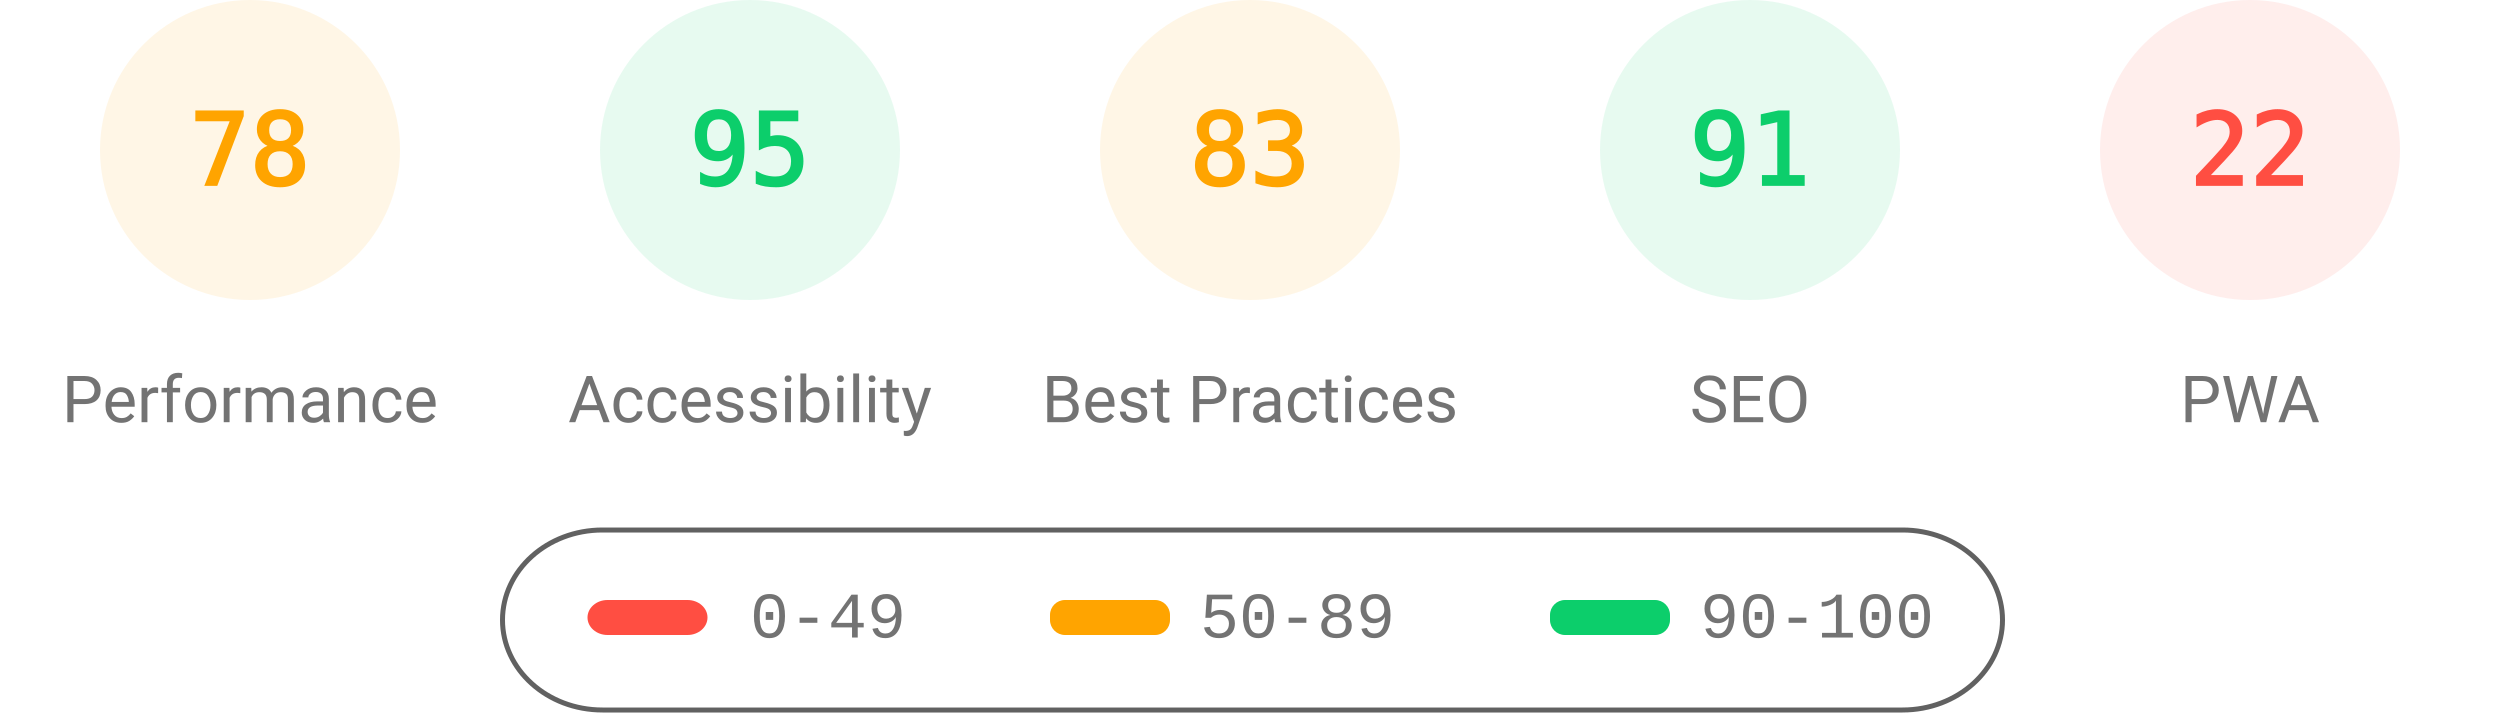
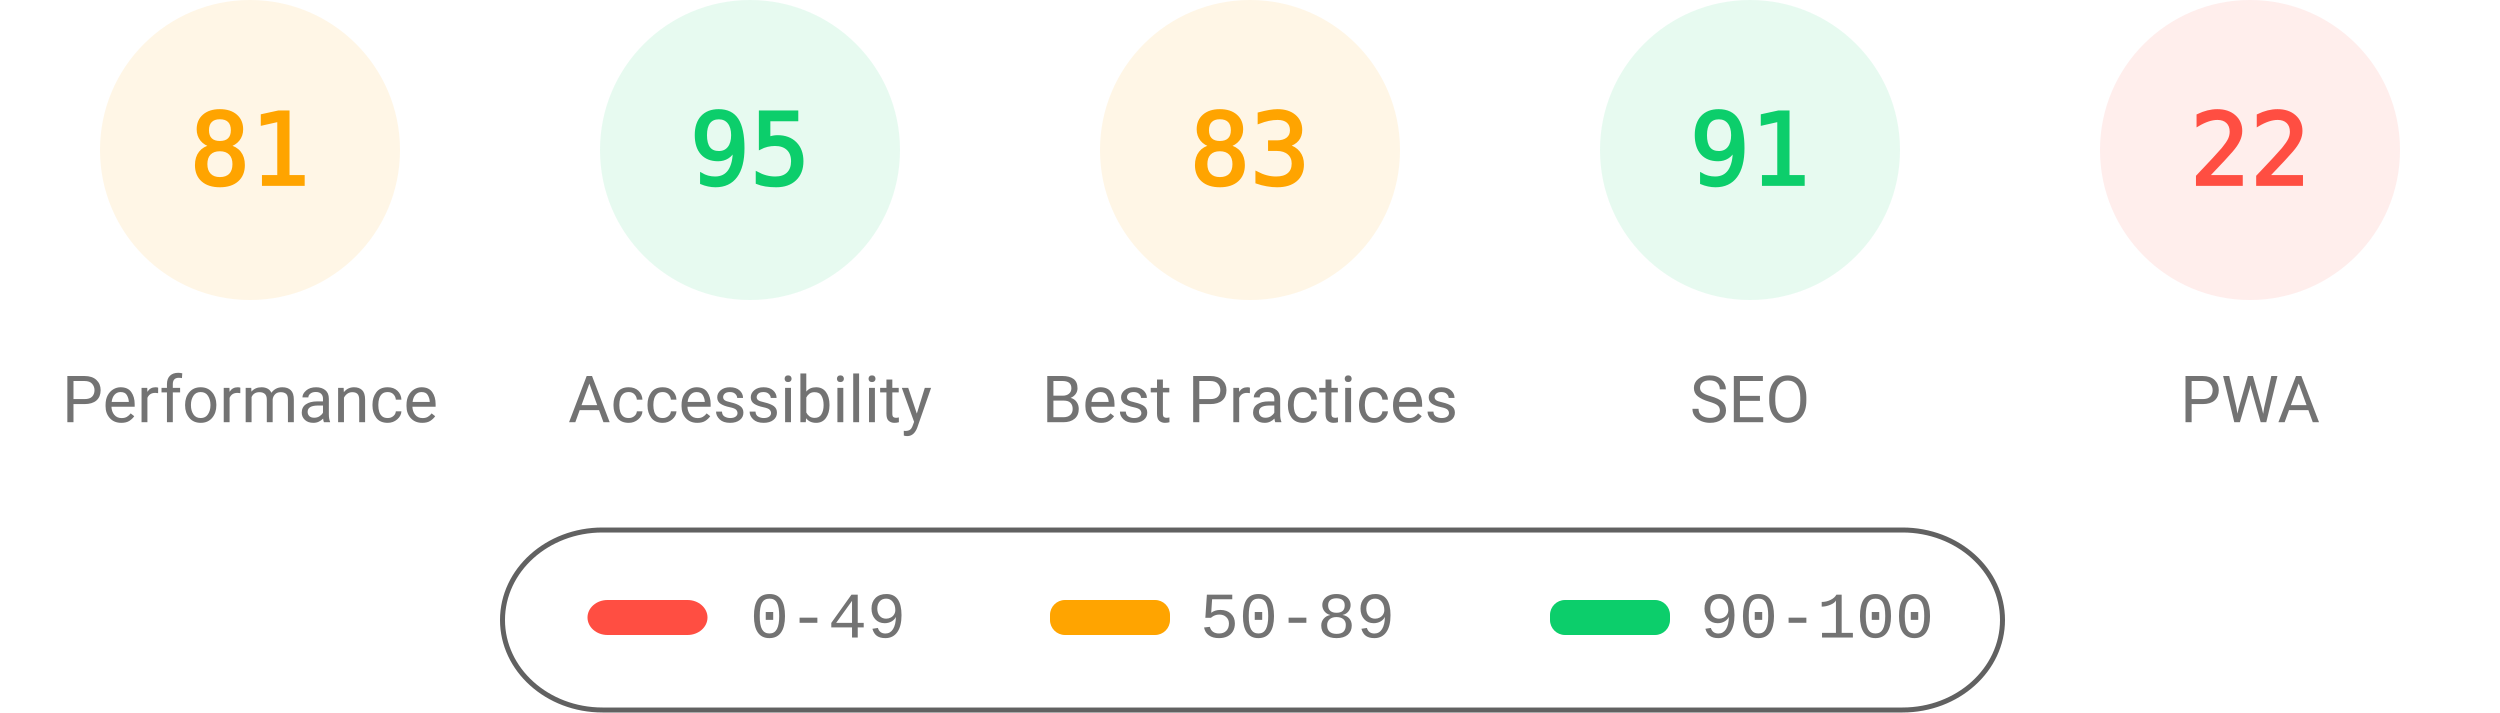
<svg xmlns="http://www.w3.org/2000/svg" fill="none" width="1000" height="285">
  <style>.gauge-base{opacity:.1}.gauge-arc{fill:none;animation-delay:250ms;stroke-linecap:round;transform:rotate(-90deg);transform-origin:100px 60px;animation:load-gauge 1s ease forwards}.guage-text{font-size:40px;font-family:monospace;text-align:center}.guage-red{color:#ff4e42;fill:#ff4e42;stroke:#ff4e42}.guage-orange{color:#ffa400;fill:#ffa400;stroke:#ffa400}.guage-green{color:#0cce6b;fill:#0cce6b;stroke:#0cce6b}.guage-undefined{color:#5c5c5c;fill:#5c5c5c;stroke:#5c5c5c}.guage-title{color:#737373;fill:#737373;stroke:none;font-size:26px;line-height:26px;font-family:Roboto,Halvetica,Arial,sans-serif}@keyframes load-gauge{from{stroke-dasharray:0 352.858}}</style>
  <svg class="guage-div guage-perf guage-orange" viewBox="0 0 200 200" width="200" height="200">
    <circle class="gauge-base" r="56" cx="100" cy="60" stroke-width="8" />
-     <circle class="gauge-arc guage-arc-1" r="56" cx="100" cy="60" stroke-width="8" style="stroke-dasharray:274.449,351.858" />
-     <text class="guage-text" x="100" y="60" alignment-baseline="central" dominant-baseline="central" text-anchor="middle">78</text>
+     <circle class="gauge-arc guage-arc-1" r="56" cx="100" cy="60" stroke-width="8" style="stroke-dasharray:285.005,351.858" />
+     <text class="guage-text" x="100" y="60" alignment-baseline="central" dominant-baseline="central" text-anchor="middle">81</text>
    <text class="guage-title" x="100" y="160" alignment-baseline="central" dominant-baseline="central" text-anchor="middle">Performance</text>
  </svg>
  <svg class="guage-div guage-acc guage-green" viewBox="0 0 200 200" width="200" height="200" x="200">
    <circle class="gauge-base" r="56" cx="100" cy="60" stroke-width="8" />
    <circle class="gauge-arc guage-arc-2" r="56" cx="100" cy="60" stroke-width="8" style="stroke-dasharray:334.265,351.858" />
    <text class="guage-text" x="100" y="60" alignment-baseline="central" dominant-baseline="central" text-anchor="middle">95</text>
    <text class="guage-title" x="100" y="160" alignment-baseline="central" dominant-baseline="central" text-anchor="middle">Accessibility</text>
  </svg>
  <svg class="guage-div guage-best guage-orange" viewBox="0 0 200 200" width="200" height="200" x="400">
    <circle class="gauge-base" r="56" cx="100" cy="60" stroke-width="8" />
    <circle class="gauge-arc guage-arc-3" r="56" cx="100" cy="60" stroke-width="8" style="stroke-dasharray:292.042,351.858" />
    <text class="guage-text" x="100" y="60" alignment-baseline="central" dominant-baseline="central" text-anchor="middle">83</text>
    <text class="guage-title" x="100" y="160" alignment-baseline="central" dominant-baseline="central" text-anchor="middle">Best Practices</text>
  </svg>
  <svg class="guage-div guage-seo guage-green" viewBox="0 0 200 200" width="200" height="200" x="600">
    <circle class="gauge-base" r="56" cx="100" cy="60" stroke-width="8" />
    <circle class="gauge-arc guage-arc-4" r="56" cx="100" cy="60" stroke-width="8" style="stroke-dasharray:320.191,351.858" />
    <text class="guage-text" x="100" y="60" alignment-baseline="central" dominant-baseline="central" text-anchor="middle">91</text>
    <text class="guage-title" x="100" y="160" alignment-baseline="central" dominant-baseline="central" text-anchor="middle">SEO</text>
  </svg>
  <svg class="guage-div guage-pwa guage-red" viewBox="0 0 200 200" width="200" height="200" x="800">
    <circle class="gauge-base" r="56" cx="100" cy="60" stroke-width="8" />
    <circle class="gauge-arc guage-arc-4" r="56" cx="100" cy="60" stroke-width="8" style="stroke-dasharray:77.409,351.858" />
    <text class="guage-text" x="100" y="60" alignment-baseline="central" dominant-baseline="central" text-anchor="middle">22</text>
    <text class="guage-title" x="100" y="160" alignment-baseline="central" dominant-baseline="central" text-anchor="middle">PWA</text>
  </svg>
  <svg width="604" height="76" x="200" y="210">
    <path fill="none" id="canvas_background" d="M-1-1h604v80H-1z" />
    <rect fill-opacity="0" stroke="#616161" stroke-width="2" rx="40" id="svg_2" height="72" width="600" y="2" x="1" fill="#000" />
    <rect stroke="#000" rx="8" id="svg_3" height="14" width="48" y="30" x="35" stroke-opacity="null" stroke-width="0" fill="#ff4e42" />
    <rect stroke="#000" rx="6" id="svg_4" height="14" width="48" y="30" x="220" stroke-opacity="null" stroke-width="0" fill="#ffa400" />
    <rect stroke="#000" rx="6" id="svg_5" height="14" width="48" y="30" x="420" stroke-opacity="null" stroke-width="0" fill="#0cce6b" />
    <text xml:space="preserve" text-anchor="start" font-family="'Courier New', Courier, monospace" font-size="26" id="svg_6" y="45" x="100" stroke-opacity="null" stroke-width="0" stroke="#000" fill="#737373">0-49</text>
    <text xml:space="preserve" text-anchor="start" font-family="'Courier New', Courier, monospace" font-size="26" id="svg_7" y="45" x="280" stroke-opacity="null" stroke-width="0" stroke="#000" fill="#737373">50-89</text>
    <text xml:space="preserve" text-anchor="start" font-family="'Courier New', Courier, monospace" font-size="26" id="svg_8" y="45" x="480" stroke-opacity="null" stroke-width="0" stroke="#000" fill="#737373">90-100</text>
  </svg>
</svg>
